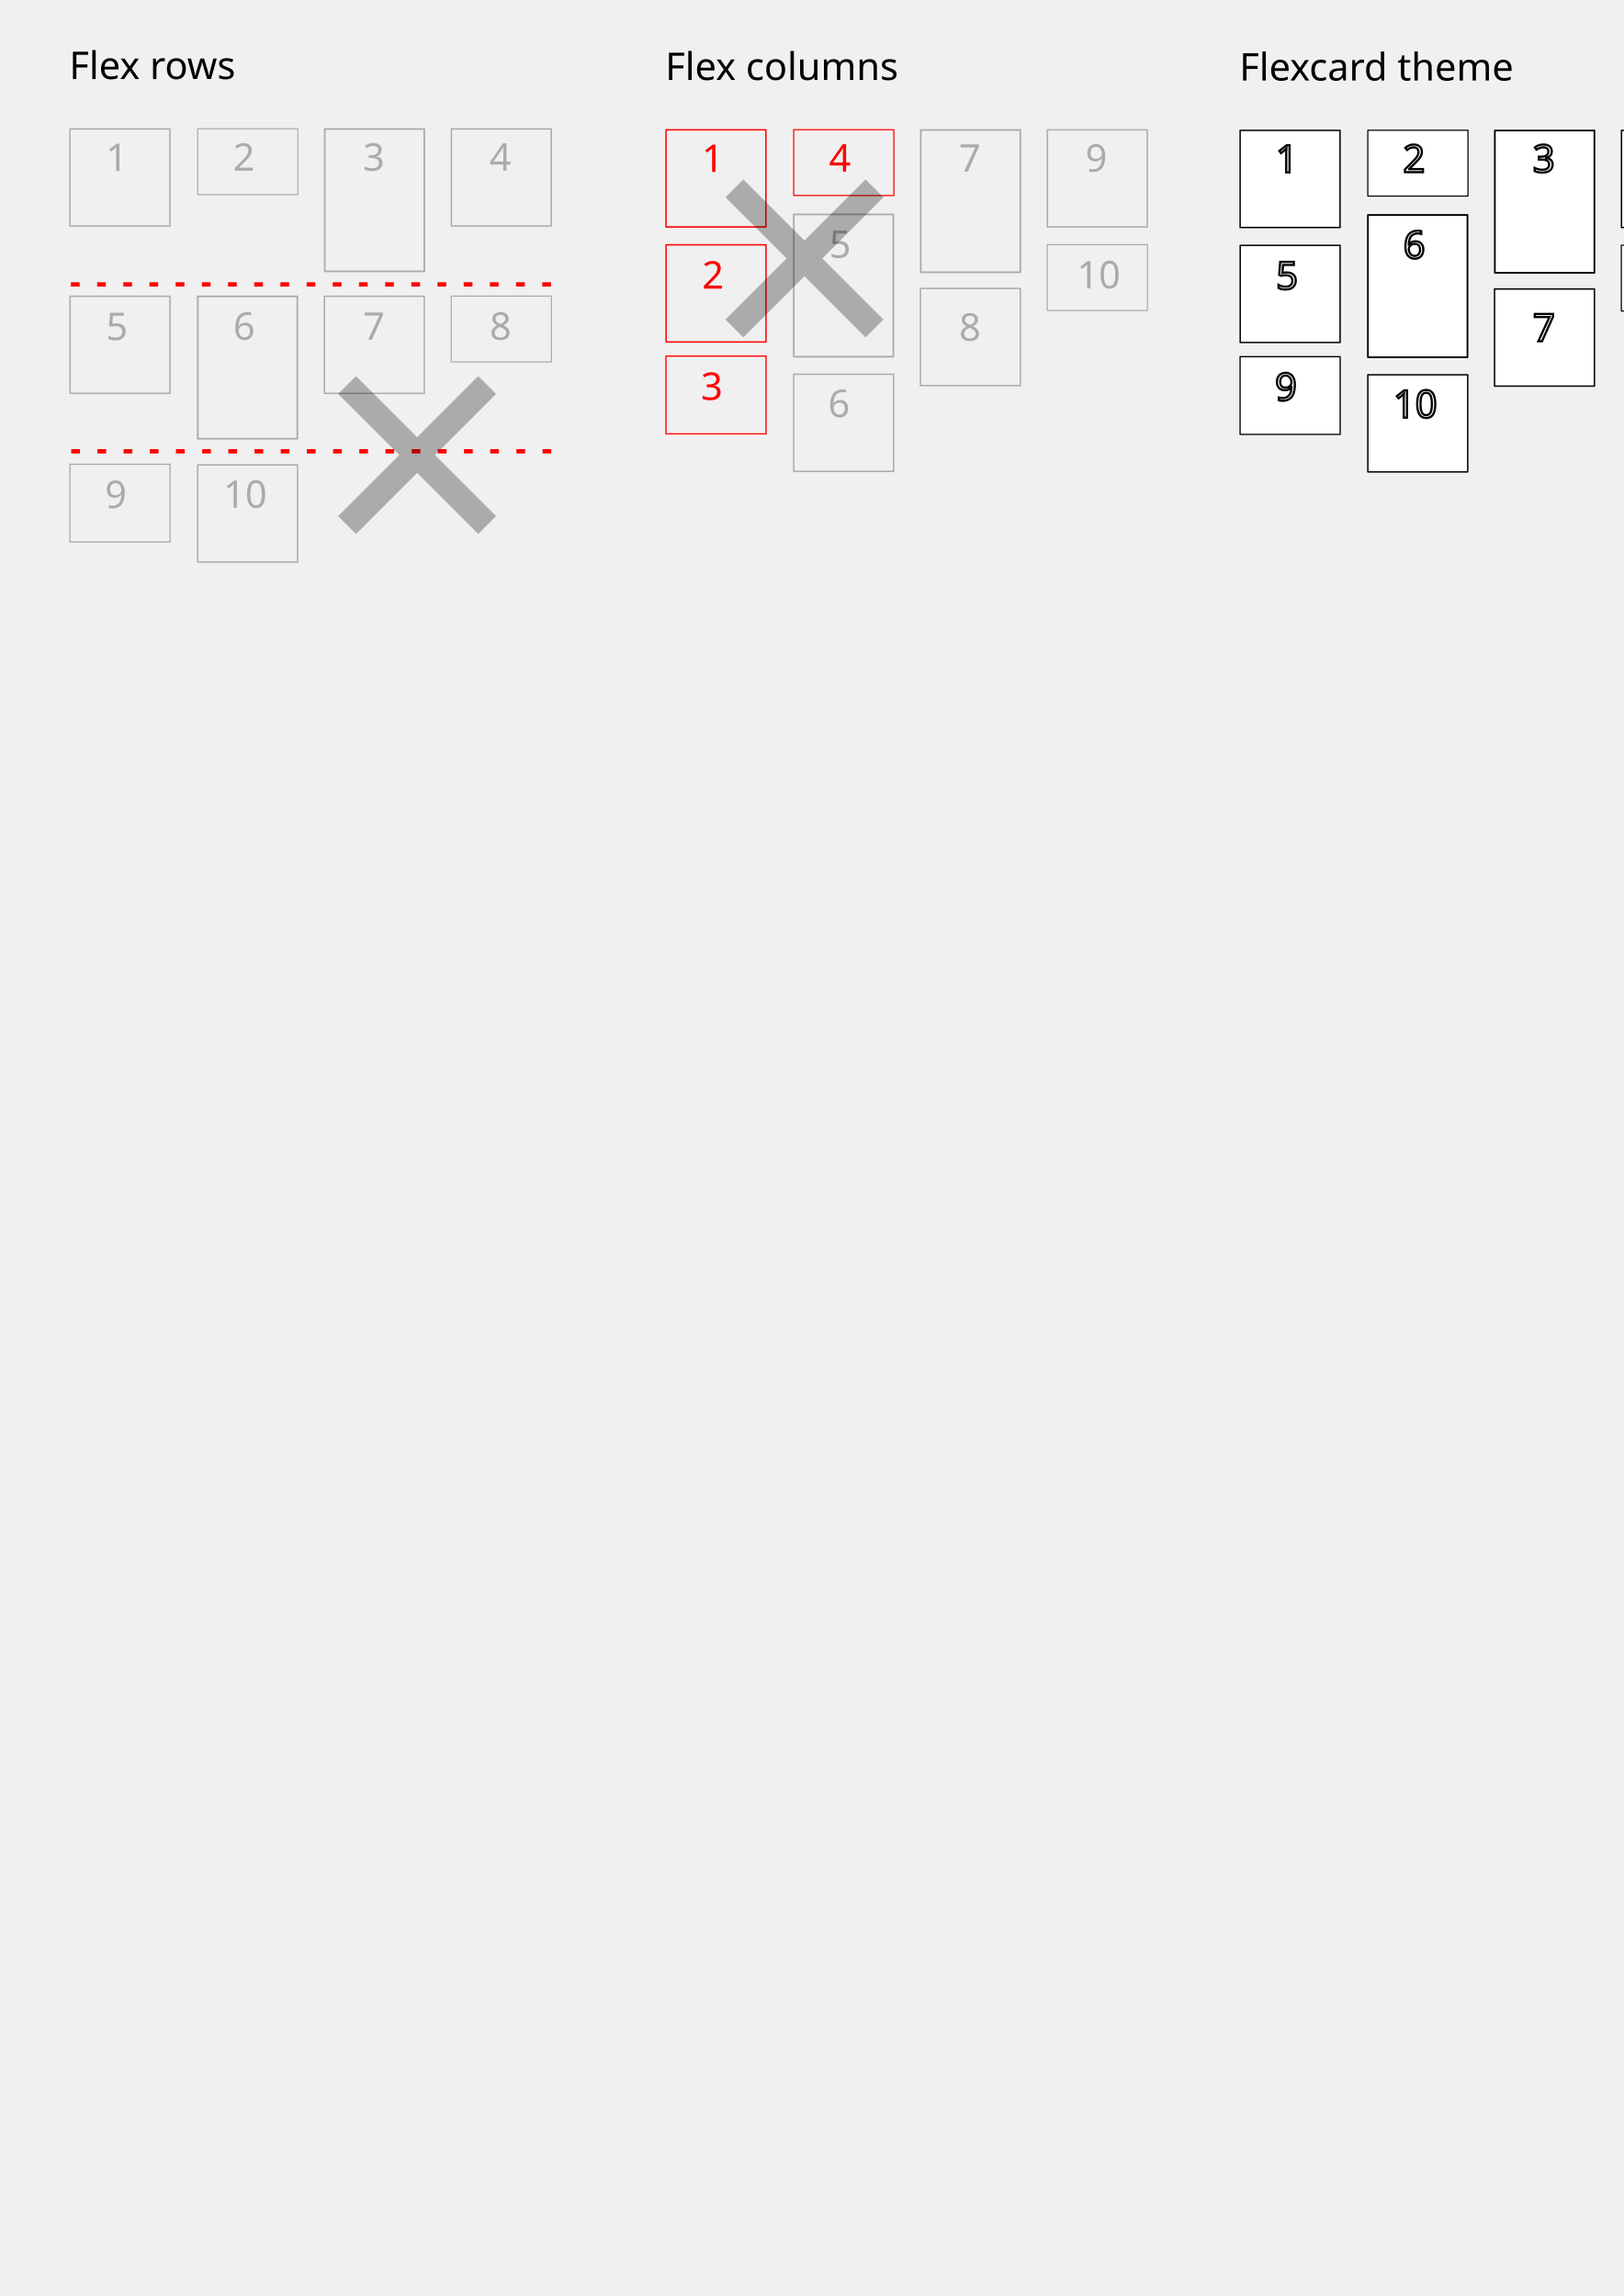
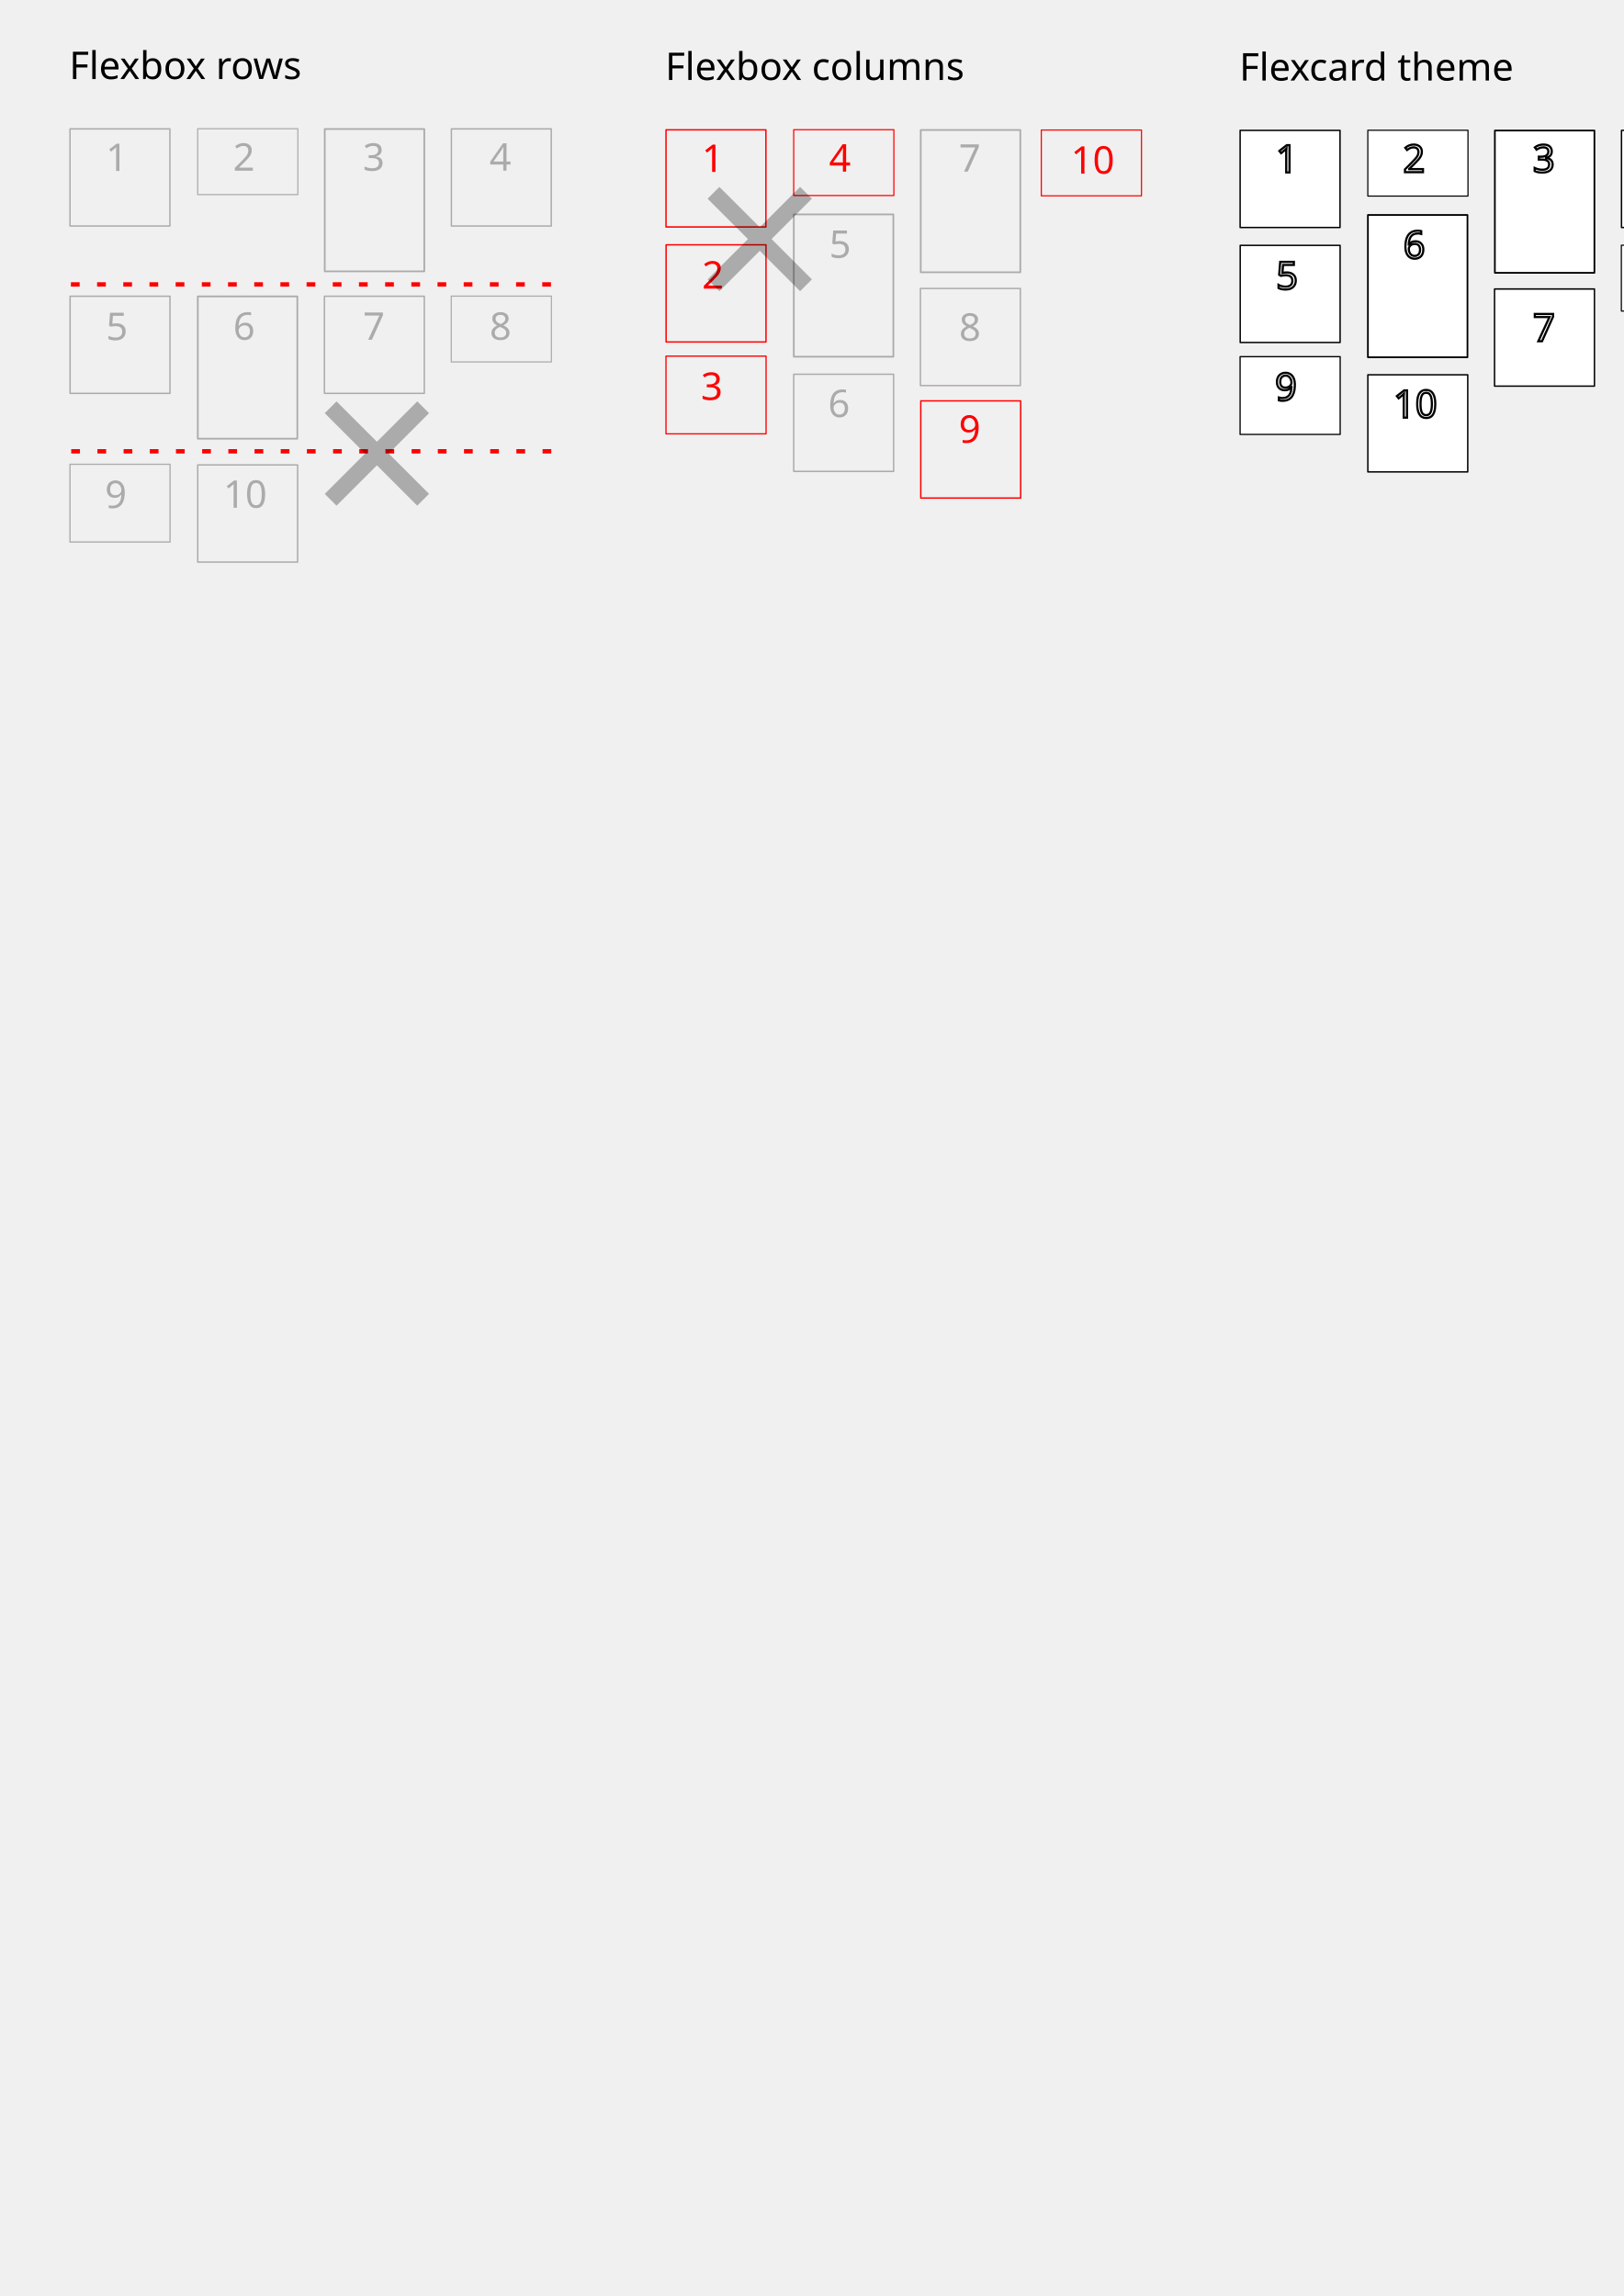
<svg xmlns="http://www.w3.org/2000/svg" width="210mm" height="297mm" viewBox="0 0 744.094 1052.362" id="svg2" version="1.1">
  <defs id="defs4" />
  <g id="layer1" style="display:inline">
    <rect style="opacity:0.287;fill:none;stroke:#000000;stroke-width:0.647;stroke-linejoin:round;stroke-miterlimit:4;stroke-dasharray:none;stroke-opacity:1" id="rect4140" width="45.777" height="44.527" x="32.084" y="59.072" />
    <rect style="display:inline;opacity:0.287;fill:none;stroke:#000000;stroke-width:0.533;stroke-linejoin:round;stroke-miterlimit:4;stroke-dasharray:none;stroke-opacity:1" id="rect4140-6" width="45.906" height="30.171" x="90.599" y="59.015" />
    <rect style="display:inline;opacity:0.287;fill:none;stroke:#000000;stroke-width:0.782;stroke-linejoin:round;stroke-miterlimit:4;stroke-dasharray:none;stroke-opacity:1" id="rect4140-6-7" width="45.625" height="65.226" x="148.818" y="59.139" />
    <rect style="display:inline;opacity:0.287;fill:none;stroke:#000000;stroke-width:0.647;stroke-linejoin:round;stroke-miterlimit:4;stroke-dasharray:none;stroke-opacity:1" id="rect4140-5" width="45.777" height="44.527" x="206.856" y="59.072" />
    <rect style="display:inline;opacity:0.287;fill:none;stroke:#000000;stroke-width:0.647;stroke-linejoin:round;stroke-miterlimit:4;stroke-dasharray:none;stroke-opacity:1" id="rect4140-56" width="45.777" height="44.527" x="32.121" y="135.776" />
    <rect style="display:inline;opacity:0.287;fill:none;stroke:#000000;stroke-width:0.533;stroke-linejoin:round;stroke-miterlimit:4;stroke-dasharray:none;stroke-opacity:1" id="rect4140-6-2" width="45.906" height="30.171" x="206.794" y="135.719" />
    <rect style="display:inline;opacity:0.287;fill:none;stroke:#000000;stroke-width:0.782;stroke-linejoin:round;stroke-miterlimit:4;stroke-dasharray:none;stroke-opacity:1" id="rect4140-6-7-9" width="45.625" height="65.226" x="90.64" y="135.844" />
    <rect style="display:inline;opacity:0.287;fill:none;stroke:#000000;stroke-width:0.647;stroke-linejoin:round;stroke-miterlimit:4;stroke-dasharray:none;stroke-opacity:1" id="rect4140-5-1" width="45.777" height="44.527" x="148.678" y="135.776" />
    <text xml:space="preserve" style="font-style:normal;font-weight:normal;font-size:17.5px;line-height:125%;font-family:'Courier 10 Pitch';letter-spacing:0px;word-spacing:0px;fill:#000000;fill-opacity:1;stroke:none;stroke-width:1px;stroke-linecap:butt;stroke-linejoin:miter;stroke-opacity:1;-inkscape-font-specification:'Courier 10 Pitch, Normal';font-stretch:normal;font-variant:normal;text-anchor:start;text-align:start;writing-mode:lr;opacity:0.287;" x="48.5" y="78.362" id="text4273">
      <tspan id="tspan4275" x="48.5" y="78.362" style="font-size:17.5px;-inkscape-font-specification:'Courier 10 Pitch, Normal';font-family:'Courier 10 Pitch';font-weight:normal;font-style:normal;font-stretch:normal;font-variant:normal;text-anchor:start;text-align:start;writing-mode:lr;line-height:125%;">1</tspan>
    </text>
    <text xml:space="preserve" style="font-style:normal;font-weight:normal;font-size:17.5px;line-height:125%;font-family:'Courier 10 Pitch';letter-spacing:0px;word-spacing:0px;display:inline;fill:#000000;fill-opacity:1;stroke:none;stroke-width:1px;stroke-linecap:butt;stroke-linejoin:miter;stroke-opacity:1;-inkscape-font-specification:'Courier 10 Pitch, Normal';font-stretch:normal;font-variant:normal;text-anchor:start;text-align:start;writing-mode:lr;opacity:0.287;" x="166.279" y="78.241" id="text4273-9">
      <tspan id="tspan4275-2" x="166.279" y="78.241" style="font-size:17.5px;-inkscape-font-specification:'Courier 10 Pitch, Normal';font-family:'Courier 10 Pitch';font-weight:normal;font-style:normal;font-stretch:normal;font-variant:normal;text-anchor:start;text-align:start;writing-mode:lr;line-height:125%;">3</tspan>
    </text>
    <text xml:space="preserve" style="font-style:normal;font-weight:normal;font-size:17.5px;line-height:125%;font-family:'Courier 10 Pitch';letter-spacing:0px;word-spacing:0px;display:inline;fill:#000000;fill-opacity:1;stroke:none;stroke-width:1px;stroke-linecap:butt;stroke-linejoin:miter;stroke-opacity:1;-inkscape-font-specification:'Courier 10 Pitch, Normal';font-stretch:normal;font-variant:normal;text-anchor:start;text-align:start;writing-mode:lr;opacity:0.287;" x="224.279" y="78.241" id="text4273-0">
      <tspan id="tspan4275-23" x="224.279" y="78.241" style="font-size:17.5px;-inkscape-font-specification:'Courier 10 Pitch, Normal';font-family:'Courier 10 Pitch';font-weight:normal;font-style:normal;font-stretch:normal;font-variant:normal;text-anchor:start;text-align:start;writing-mode:lr;line-height:125%;">4</tspan>
    </text>
    <text xml:space="preserve" style="font-style:normal;font-weight:normal;font-size:17.5px;line-height:125%;font-family:'Courier 10 Pitch';letter-spacing:0px;word-spacing:0px;display:inline;fill:#000000;fill-opacity:1;stroke:none;stroke-width:1px;stroke-linecap:butt;stroke-linejoin:miter;stroke-opacity:1;-inkscape-font-specification:'Courier 10 Pitch, Normal';font-stretch:normal;font-variant:normal;text-anchor:start;text-align:start;writing-mode:lr;opacity:0.287;" x="106.779" y="78.241" id="text4273-0-7">
      <tspan id="tspan4275-23-5" x="106.779" y="78.241" style="font-size:17.5px;-inkscape-font-specification:'Courier 10 Pitch, Normal';font-family:'Courier 10 Pitch';font-weight:normal;font-style:normal;font-stretch:normal;font-variant:normal;text-anchor:start;text-align:start;writing-mode:lr;line-height:125%;">2</tspan>
    </text>
    <rect style="display:inline;opacity:0.287;fill:none;stroke:#000000;stroke-width:0.579;stroke-linejoin:round;stroke-miterlimit:4;stroke-dasharray:none;stroke-opacity:1" id="rect4140-6-2-9" width="45.86" height="35.625" x="32.07" y="212.8" />
    <rect style="display:inline;opacity:0.287;fill:none;stroke:#000000;stroke-width:0.647;stroke-linejoin:round;stroke-miterlimit:4;stroke-dasharray:none;stroke-opacity:1" id="rect4140-5-1-2" width="45.777" height="44.527" x="90.611" y="213.099" />
    <text xml:space="preserve" style="font-style:normal;font-variant:normal;font-weight:normal;font-stretch:normal;font-size:17.5px;line-height:125%;font-family:'Courier 10 Pitch';-inkscape-font-specification:'Courier 10 Pitch, Normal';text-align:start;letter-spacing:0px;word-spacing:0px;writing-mode:lr-tb;text-anchor:start;display:inline;fill:#000000;fill-opacity:1;stroke:none;stroke-width:1px;stroke-linecap:butt;stroke-linejoin:miter;stroke-opacity:1;opacity:0.287;" x="48.573" y="155.854" id="text4273-2">
      <tspan id="tspan4275-8" x="48.573" y="155.854" style="font-style:normal;font-variant:normal;font-weight:normal;font-stretch:normal;font-size:17.5px;line-height:125%;font-family:'Courier 10 Pitch';-inkscape-font-specification:'Courier 10 Pitch, Normal';text-align:start;writing-mode:lr-tb;text-anchor:start;">5</tspan>
    </text>
    <text xml:space="preserve" style="font-style:normal;font-variant:normal;font-weight:normal;font-stretch:normal;font-size:17.5px;line-height:125%;font-family:'Courier 10 Pitch';-inkscape-font-specification:'Courier 10 Pitch, Normal';text-align:start;letter-spacing:0px;word-spacing:0px;writing-mode:lr-tb;text-anchor:start;display:inline;fill:#000000;fill-opacity:1;stroke:none;stroke-width:1px;stroke-linecap:butt;stroke-linejoin:miter;stroke-opacity:1;opacity:0.287;" x="166.353" y="155.732" id="text4273-9-9">
      <tspan id="tspan4275-2-7" x="166.353" y="155.732" style="font-style:normal;font-variant:normal;font-weight:normal;font-stretch:normal;font-size:17.5px;line-height:125%;font-family:'Courier 10 Pitch';-inkscape-font-specification:'Courier 10 Pitch, Normal';text-align:start;writing-mode:lr-tb;text-anchor:start;">7</tspan>
    </text>
    <text xml:space="preserve" style="font-style:normal;font-variant:normal;font-weight:normal;font-stretch:normal;font-size:17.5px;line-height:125%;font-family:'Courier 10 Pitch';-inkscape-font-specification:'Courier 10 Pitch, Normal';text-align:start;letter-spacing:0px;word-spacing:0px;writing-mode:lr-tb;text-anchor:start;display:inline;fill:#000000;fill-opacity:1;stroke:none;stroke-width:1px;stroke-linecap:butt;stroke-linejoin:miter;stroke-opacity:1;opacity:0.287;" x="224.353" y="155.732" id="text4273-0-3">
      <tspan id="tspan4275-23-6" x="224.353" y="155.732" style="font-style:normal;font-variant:normal;font-weight:normal;font-stretch:normal;font-size:17.5px;line-height:125%;font-family:'Courier 10 Pitch';-inkscape-font-specification:'Courier 10 Pitch, Normal';text-align:start;writing-mode:lr-tb;text-anchor:start;">8</tspan>
    </text>
    <text xml:space="preserve" style="font-style:normal;font-variant:normal;font-weight:normal;font-stretch:normal;font-size:17.5px;line-height:125%;font-family:'Courier 10 Pitch';-inkscape-font-specification:'Courier 10 Pitch, Normal';text-align:start;letter-spacing:0px;word-spacing:0px;writing-mode:lr-tb;text-anchor:start;display:inline;fill:#000000;fill-opacity:1;stroke:none;stroke-width:1px;stroke-linecap:butt;stroke-linejoin:miter;stroke-opacity:1;opacity:0.287;" x="106.853" y="155.732" id="text4273-0-7-1">
      <tspan id="tspan4275-23-5-2" x="106.853" y="155.732" style="font-style:normal;font-variant:normal;font-weight:normal;font-stretch:normal;font-size:17.5px;line-height:125%;font-family:'Courier 10 Pitch';-inkscape-font-specification:'Courier 10 Pitch, Normal';text-align:start;writing-mode:lr-tb;text-anchor:start;">6</tspan>
    </text>
    <text xml:space="preserve" style="font-style:normal;font-variant:normal;font-weight:normal;font-stretch:normal;font-size:17.5px;line-height:125%;font-family:'Courier 10 Pitch';-inkscape-font-specification:'Courier 10 Pitch, Normal';text-align:start;letter-spacing:0px;word-spacing:0px;writing-mode:lr-tb;text-anchor:start;display:inline;fill:#000000;fill-opacity:1;stroke:none;stroke-width:1px;stroke-linecap:butt;stroke-linejoin:miter;stroke-opacity:1;opacity:0.287;" x="48.073" y="232.854" id="text4273-2-9">
      <tspan id="tspan4275-8-3" x="48.073" y="232.854" style="font-style:normal;font-variant:normal;font-weight:normal;font-stretch:normal;font-size:17.5px;line-height:125%;font-family:'Courier 10 Pitch';-inkscape-font-specification:'Courier 10 Pitch, Normal';text-align:start;writing-mode:lr-tb;text-anchor:start;">9</tspan>
    </text>
    <text xml:space="preserve" style="font-style:normal;font-variant:normal;font-weight:normal;font-stretch:normal;font-size:17.5px;line-height:125%;font-family:'Courier 10 Pitch';-inkscape-font-specification:'Courier 10 Pitch, Normal';text-align:start;letter-spacing:0px;word-spacing:0px;writing-mode:lr-tb;text-anchor:start;display:inline;fill:#000000;fill-opacity:1;stroke:none;stroke-width:1px;stroke-linecap:butt;stroke-linejoin:miter;stroke-opacity:1;opacity:0.287;" x="102.353" y="232.732" id="text4273-0-7-1-8">
      <tspan id="tspan4275-23-5-2-4" x="102.353" y="232.732" style="font-style:normal;font-variant:normal;font-weight:normal;font-stretch:normal;font-size:17.5px;line-height:125%;font-family:'Courier 10 Pitch';-inkscape-font-specification:'Courier 10 Pitch, Normal';text-align:start;writing-mode:lr-tb;text-anchor:start;">10</tspan>
    </text>
    <path style="fill:none;fill-rule:evenodd;stroke:#ff0000;stroke-width:2;stroke-linecap:butt;stroke-linejoin:miter;stroke-miterlimit:4;stroke-dasharray:4,8;stroke-dashoffset:0;stroke-opacity:1" d="m 32.5,130.362 223.5,0 0,0 0,0" id="path4480" />
    <path style="display:inline;fill:none;fill-rule:evenodd;stroke:#ff0000;stroke-width:2;stroke-linecap:butt;stroke-linejoin:miter;stroke-miterlimit:4;stroke-dasharray:4,8;stroke-dashoffset:0;stroke-opacity:1" d="m 32.639,206.85 223.5,0 0,0 0,0" id="path4480-4" />
-     <text xml:space="preserve" style="font-style:normal;font-variant:normal;font-weight:normal;font-stretch:normal;font-size:17.5px;line-height:125%;font-family:'Courier 10 Pitch';-inkscape-font-specification:'Courier 10 Pitch, Normal';text-align:start;letter-spacing:0px;word-spacing:0px;writing-mode:lr-tb;text-anchor:start;display:inline;fill:#000000;fill-opacity:1;stroke:none;stroke-width:1px;stroke-linecap:butt;stroke-linejoin:miter;stroke-opacity:1;opacity:1;" x="31.729" y="36.22" id="text4273-3">
-       <tspan id="tspan4275-5" x="31.729" y="36.22" style="font-style:normal;font-variant:normal;font-weight:normal;font-stretch:normal;font-size:17.5px;line-height:125%;font-family:'Courier 10 Pitch';-inkscape-font-specification:'Courier 10 Pitch, Normal';text-align:start;writing-mode:lr-tb;text-anchor:start;">Flex rows</tspan>
+     <text xml:space="preserve" style="font-style:normal;font-variant:normal;font-weight:normal;font-stretch:normal;font-size:17.5px;line-height:125%;font-family:'Courier 10 Pitch';-inkscape-font-specification:'Courier 10 Pitch, Normal';text-align:start;letter-spacing:0px;word-spacing:0px;writing-mode:lr-tb;text-anchor:start;display:inline;opacity:1;fill:#000000;fill-opacity:1;stroke:none;stroke-width:1px;stroke-linecap:butt;stroke-linejoin:miter;stroke-opacity:1" x="31.729" y="36.22" id="text4273-3">
+       <tspan id="tspan4275-5" x="31.729" y="36.22" style="font-style:normal;font-variant:normal;font-weight:normal;font-stretch:normal;font-size:17.5px;line-height:125%;font-family:'Courier 10 Pitch';-inkscape-font-specification:'Courier 10 Pitch, Normal';text-align:start;writing-mode:lr-tb;text-anchor:start">Flexbox rows</tspan>
    </text>
    <g id="g4736" transform="translate(27.99863,16.41299)">
      <rect y="43.09" x="277.218" height="44.527" width="45.777" id="rect4140-8" style="display:inline;opacity:1;fill:none;stroke:#ff0000;stroke-width:0.647;stroke-linejoin:round;stroke-miterlimit:4;stroke-dasharray:none;stroke-opacity:1" />
      <rect y="43.033" x="335.733" height="30.171" width="45.906" id="rect4140-6-79" style="display:inline;opacity:1;fill:none;stroke:#ff0000;stroke-width:0.533;stroke-linejoin:round;stroke-miterlimit:4;stroke-dasharray:none;stroke-opacity:1" />
      <rect y="43.157" x="393.953" height="65.226" width="45.625" id="rect4140-6-7-0" style="display:inline;opacity:0.287;fill:none;stroke:#000000;stroke-width:0.782;stroke-linejoin:round;stroke-miterlimit:4;stroke-dasharray:none;stroke-opacity:1" />
-       <rect y="43.09" x="451.991" height="44.527" width="45.777" id="rect4140-5-3" style="display:inline;opacity:0.287;fill:none;stroke:#000000;stroke-width:0.647;stroke-linejoin:round;stroke-miterlimit:4;stroke-dasharray:none;stroke-opacity:1" />
+       <rect y="167.339" x="393.962" height="44.527" width="45.777" id="rect4140-5-3" style="display:inline;opacity:1;fill:none;stroke:#ff0000;stroke-width:0.647;stroke-linejoin:round;stroke-miterlimit:4;stroke-dasharray:none;stroke-opacity:1" />
      <rect y="95.794" x="277.256" height="44.527" width="45.777" id="rect4140-56-3" style="display:inline;opacity:1;fill:none;stroke:#ff0000;stroke-width:0.647;stroke-linejoin:round;stroke-miterlimit:4;stroke-dasharray:none;stroke-opacity:1" />
-       <rect y="95.737" x="451.928" height="30.171" width="45.906" id="rect4140-6-2-3" style="display:inline;opacity:0.287;fill:none;stroke:#000000;stroke-width:0.533;stroke-linejoin:round;stroke-miterlimit:4;stroke-dasharray:none;stroke-opacity:1" />
+       <rect y="43.17" x="449.198" height="30.171" width="45.906" id="rect4140-6-2-3" style="display:inline;opacity:1;fill:none;stroke:#ff0000;stroke-width:0.533;stroke-linejoin:round;stroke-miterlimit:4;stroke-dasharray:none;stroke-opacity:1" />
      <rect y="81.861" x="335.775" height="65.226" width="45.625" id="rect4140-6-7-9-7" style="display:inline;opacity:0.287;fill:none;stroke:#000000;stroke-width:0.782;stroke-linejoin:round;stroke-miterlimit:4;stroke-dasharray:none;stroke-opacity:1" />
      <rect y="115.794" x="393.813" height="44.527" width="45.777" id="rect4140-5-1-3" style="display:inline;opacity:0.287;fill:none;stroke:#000000;stroke-width:0.647;stroke-linejoin:round;stroke-miterlimit:4;stroke-dasharray:none;stroke-opacity:1" />
      <text id="text4273-26" y="62.38" x="293.635" style="font-style:normal;font-variant:normal;font-weight:normal;font-stretch:normal;font-size:17.5px;line-height:125%;font-family:'Courier 10 Pitch';-inkscape-font-specification:'Courier 10 Pitch, Normal';text-align:start;letter-spacing:0px;word-spacing:0px;writing-mode:lr-tb;text-anchor:start;display:inline;fill:#ff0000;fill-opacity:1;stroke:none;stroke-width:1px;stroke-linecap:butt;stroke-linejoin:miter;stroke-opacity:1;" xml:space="preserve">
        <tspan style="font-style:normal;font-variant:normal;font-weight:normal;font-stretch:normal;font-size:17.5px;line-height:125%;font-family:'Courier 10 Pitch';-inkscape-font-specification:'Courier 10 Pitch, Normal';text-align:start;writing-mode:lr-tb;text-anchor:start;fill:#ff0000;fill-opacity:1;" y="62.38" x="293.635" id="tspan4275-52">1</tspan>
      </text>
      <text id="text4273-9-6" y="62.259" x="411.414" style="font-style:normal;font-variant:normal;font-weight:normal;font-stretch:normal;font-size:17.5px;line-height:125%;font-family:'Courier 10 Pitch';-inkscape-font-specification:'Courier 10 Pitch, Normal';text-align:start;letter-spacing:0px;word-spacing:0px;writing-mode:lr-tb;text-anchor:start;display:inline;fill:#000000;fill-opacity:1;stroke:none;stroke-width:1px;stroke-linecap:butt;stroke-linejoin:miter;stroke-opacity:1;opacity:0.287;" xml:space="preserve">
        <tspan style="font-style:normal;font-variant:normal;font-weight:normal;font-stretch:normal;font-size:17.5px;line-height:125%;font-family:'Courier 10 Pitch';-inkscape-font-specification:'Courier 10 Pitch, Normal';text-align:start;writing-mode:lr-tb;text-anchor:start;fill:#000000;fill-opacity:1;" y="62.259" x="411.414" id="tspan4275-2-5">7</tspan>
      </text>
-       <text id="text4273-0-8" y="62.259" x="469.414" style="font-style:normal;font-variant:normal;font-weight:normal;font-stretch:normal;font-size:17.5px;line-height:125%;font-family:'Courier 10 Pitch';-inkscape-font-specification:'Courier 10 Pitch, Normal';text-align:start;letter-spacing:0px;word-spacing:0px;writing-mode:lr-tb;text-anchor:start;display:inline;fill:#000000;fill-opacity:1;stroke:none;stroke-width:1px;stroke-linecap:butt;stroke-linejoin:miter;stroke-opacity:1;opacity:0.287;" xml:space="preserve">
-         <tspan style="font-style:normal;font-variant:normal;font-weight:normal;font-stretch:normal;font-size:17.5px;line-height:125%;font-family:'Courier 10 Pitch';-inkscape-font-specification:'Courier 10 Pitch, Normal';text-align:start;writing-mode:lr-tb;text-anchor:start;fill:#000000;fill-opacity:1;" y="62.259" x="469.414" id="tspan4275-23-7">9</tspan>
+       <text id="text4273-0-8" y="186.508" x="411.385" style="font-style:normal;font-variant:normal;font-weight:normal;font-stretch:normal;font-size:17.5px;line-height:125%;font-family:'Courier 10 Pitch';-inkscape-font-specification:'Courier 10 Pitch, Normal';text-align:start;letter-spacing:0px;word-spacing:0px;writing-mode:lr-tb;text-anchor:start;display:inline;opacity:1;fill:#ff0000;fill-opacity:1;stroke:none;stroke-width:1px;stroke-linecap:butt;stroke-linejoin:miter;stroke-opacity:1;" xml:space="preserve">
+         <tspan style="font-style:normal;font-variant:normal;font-weight:normal;font-stretch:normal;font-size:17.5px;line-height:125%;font-family:'Courier 10 Pitch';-inkscape-font-specification:'Courier 10 Pitch, Normal';text-align:start;writing-mode:lr-tb;text-anchor:start;fill:#ff0000;fill-opacity:1;" y="186.508" x="411.385" id="tspan4275-23-7">9</tspan>
      </text>
      <text id="text4273-0-7-9" y="62.259" x="351.914" style="font-style:normal;font-variant:normal;font-weight:normal;font-stretch:normal;font-size:17.5px;line-height:125%;font-family:'Courier 10 Pitch';-inkscape-font-specification:'Courier 10 Pitch, Normal';text-align:start;letter-spacing:0px;word-spacing:0px;writing-mode:lr-tb;text-anchor:start;display:inline;fill:#ff0000;fill-opacity:1;stroke:none;stroke-width:1px;stroke-linecap:butt;stroke-linejoin:miter;stroke-opacity:1;" xml:space="preserve">
        <tspan style="font-style:normal;font-variant:normal;font-weight:normal;font-stretch:normal;font-size:17.5px;line-height:125%;font-family:'Courier 10 Pitch';-inkscape-font-specification:'Courier 10 Pitch, Normal';text-align:start;writing-mode:lr-tb;text-anchor:start;fill:#ff0000;fill-opacity:1;" y="62.259" x="351.914" id="tspan4275-23-5-6">4</tspan>
      </text>
      <rect y="146.817" x="277.205" height="35.625" width="45.86" id="rect4140-6-2-9-0" style="display:inline;opacity:1;fill:none;stroke:#ff0000;stroke-width:0.579;stroke-linejoin:round;stroke-miterlimit:4;stroke-dasharray:none;stroke-opacity:1" />
      <rect y="155.116" x="335.746" height="44.527" width="45.777" id="rect4140-5-1-2-4" style="display:inline;opacity:0.287;fill:none;stroke:#000000;stroke-width:0.647;stroke-linejoin:round;stroke-miterlimit:4;stroke-dasharray:none;stroke-opacity:1" />
      <text id="text4273-2-1" y="115.871" x="293.708" style="font-style:normal;font-variant:normal;font-weight:normal;font-stretch:normal;font-size:17.5px;line-height:125%;font-family:'Courier 10 Pitch';-inkscape-font-specification:'Courier 10 Pitch, Normal';text-align:start;letter-spacing:0px;word-spacing:0px;writing-mode:lr-tb;text-anchor:start;display:inline;fill:#ff0000;fill-opacity:1;stroke:none;stroke-width:1px;stroke-linecap:butt;stroke-linejoin:miter;stroke-opacity:1;" xml:space="preserve">
        <tspan style="font-style:normal;font-variant:normal;font-weight:normal;font-stretch:normal;font-size:17.5px;line-height:125%;font-family:'Courier 10 Pitch';-inkscape-font-specification:'Courier 10 Pitch, Normal';text-align:start;writing-mode:lr-tb;text-anchor:start;fill:#ff0000;fill-opacity:1;" y="115.871" x="293.708" id="tspan4275-8-0">2</tspan>
      </text>
      <text id="text4273-9-9-4" y="139.75" x="411.487" style="font-style:normal;font-variant:normal;font-weight:normal;font-stretch:normal;font-size:17.5px;line-height:125%;font-family:'Courier 10 Pitch';-inkscape-font-specification:'Courier 10 Pitch, Normal';text-align:start;letter-spacing:0px;word-spacing:0px;writing-mode:lr-tb;text-anchor:start;display:inline;fill:#000000;fill-opacity:1;stroke:none;stroke-width:1px;stroke-linecap:butt;stroke-linejoin:miter;stroke-opacity:1;opacity:0.287;" xml:space="preserve">
        <tspan style="font-style:normal;font-variant:normal;font-weight:normal;font-stretch:normal;font-size:17.5px;line-height:125%;font-family:'Courier 10 Pitch';-inkscape-font-specification:'Courier 10 Pitch, Normal';text-align:start;writing-mode:lr-tb;text-anchor:start;fill:#000000;fill-opacity:1;" y="139.75" x="411.487" id="tspan4275-2-7-8">8</tspan>
      </text>
-       <text id="text4273-0-3-7" y="115.75" x="465.487" style="font-style:normal;font-variant:normal;font-weight:normal;font-stretch:normal;font-size:17.5px;line-height:125%;font-family:'Courier 10 Pitch';-inkscape-font-specification:'Courier 10 Pitch, Normal';text-align:start;letter-spacing:0px;word-spacing:0px;writing-mode:lr-tb;text-anchor:start;display:inline;fill:#000000;fill-opacity:1;stroke:none;stroke-width:1px;stroke-linecap:butt;stroke-linejoin:miter;stroke-opacity:1;opacity:0.287;" xml:space="preserve">
-         <tspan style="font-style:normal;font-variant:normal;font-weight:normal;font-stretch:normal;font-size:17.5px;line-height:125%;font-family:'Courier 10 Pitch';-inkscape-font-specification:'Courier 10 Pitch, Normal';text-align:start;writing-mode:lr-tb;text-anchor:start;fill:#000000;fill-opacity:1;" y="115.75" x="465.487" id="tspan4275-23-6-0">10</tspan>
+       <text id="text4273-0-3-7" y="63.183" x="462.757" style="font-style:normal;font-variant:normal;font-weight:normal;font-stretch:normal;font-size:17.5px;line-height:125%;font-family:'Courier 10 Pitch';-inkscape-font-specification:'Courier 10 Pitch, Normal';text-align:start;letter-spacing:0px;word-spacing:0px;writing-mode:lr-tb;text-anchor:start;display:inline;opacity:1;fill:#ff0000;fill-opacity:1;stroke:none;stroke-width:1px;stroke-linecap:butt;stroke-linejoin:miter;stroke-opacity:1;" xml:space="preserve">
+         <tspan style="font-style:normal;font-variant:normal;font-weight:normal;font-stretch:normal;font-size:17.5px;line-height:125%;font-family:'Courier 10 Pitch';-inkscape-font-specification:'Courier 10 Pitch, Normal';text-align:start;writing-mode:lr-tb;text-anchor:start;fill:#ff0000;fill-opacity:1;" y="63.183" x="462.757" id="tspan4275-23-6-0">10</tspan>
      </text>
      <text id="text4273-0-7-1-86" y="101.75" x="351.987" style="font-style:normal;font-variant:normal;font-weight:normal;font-stretch:normal;font-size:17.5px;line-height:125%;font-family:'Courier 10 Pitch';-inkscape-font-specification:'Courier 10 Pitch, Normal';text-align:start;letter-spacing:0px;word-spacing:0px;writing-mode:lr-tb;text-anchor:start;display:inline;fill:#000000;fill-opacity:1;stroke:none;stroke-width:1px;stroke-linecap:butt;stroke-linejoin:miter;stroke-opacity:1;opacity:0.287;" xml:space="preserve">
        <tspan style="font-style:normal;font-variant:normal;font-weight:normal;font-stretch:normal;font-size:17.5px;line-height:125%;font-family:'Courier 10 Pitch';-inkscape-font-specification:'Courier 10 Pitch, Normal';text-align:start;writing-mode:lr-tb;text-anchor:start;fill:#000000;fill-opacity:1;" y="101.75" x="351.987" id="tspan4275-23-5-2-2">5</tspan>
      </text>
      <text id="text4273-2-9-4" y="166.871" x="293.208" style="font-style:normal;font-variant:normal;font-weight:normal;font-stretch:normal;font-size:17.5px;line-height:125%;font-family:'Courier 10 Pitch';-inkscape-font-specification:'Courier 10 Pitch, Normal';text-align:start;letter-spacing:0px;word-spacing:0px;writing-mode:lr-tb;text-anchor:start;display:inline;fill:#ff0000;fill-opacity:1;stroke:none;stroke-width:1px;stroke-linecap:butt;stroke-linejoin:miter;stroke-opacity:1;" xml:space="preserve">
        <tspan style="font-style:normal;font-variant:normal;font-weight:normal;font-stretch:normal;font-size:17.5px;line-height:125%;font-family:'Courier 10 Pitch';-inkscape-font-specification:'Courier 10 Pitch, Normal';text-align:start;writing-mode:lr-tb;text-anchor:start;fill:#ff0000;fill-opacity:1;" y="166.871" x="293.208" id="tspan4275-8-3-7">3</tspan>
      </text>
      <text id="text4273-0-7-1-8-9" y="174.75" x="351.487" style="font-style:normal;font-variant:normal;font-weight:normal;font-stretch:normal;font-size:17.5px;line-height:125%;font-family:'Courier 10 Pitch';-inkscape-font-specification:'Courier 10 Pitch, Normal';text-align:start;letter-spacing:0px;word-spacing:0px;writing-mode:lr-tb;text-anchor:start;display:inline;fill:#000000;fill-opacity:1;stroke:none;stroke-width:1px;stroke-linecap:butt;stroke-linejoin:miter;stroke-opacity:1;opacity:0.287;" xml:space="preserve">
        <tspan style="font-style:normal;font-variant:normal;font-weight:normal;font-stretch:normal;font-size:17.5px;line-height:125%;font-family:'Courier 10 Pitch';-inkscape-font-specification:'Courier 10 Pitch, Normal';text-align:start;writing-mode:lr-tb;text-anchor:start;fill:#000000;fill-opacity:1;" y="174.75" x="351.487" id="tspan4275-23-5-2-4-3">6</tspan>
      </text>
-       <text id="text4273-3-8" y="20.238" x="276.864" style="font-style:normal;font-variant:normal;font-weight:normal;font-stretch:normal;font-size:17.5px;line-height:125%;font-family:'Courier 10 Pitch';-inkscape-font-specification:'Courier 10 Pitch, Normal';text-align:start;letter-spacing:0px;word-spacing:0px;writing-mode:lr-tb;text-anchor:start;display:inline;fill:#000000;fill-opacity:1;stroke:none;stroke-width:1px;stroke-linecap:butt;stroke-linejoin:miter;stroke-opacity:1;opacity:1;" xml:space="preserve">
-         <tspan style="font-style:normal;font-variant:normal;font-weight:normal;font-stretch:normal;font-size:17.5px;line-height:125%;font-family:'Courier 10 Pitch';-inkscape-font-specification:'Courier 10 Pitch, Normal';text-align:start;writing-mode:lr-tb;text-anchor:start;" y="20.238" x="276.864" id="tspan4275-5-3">Flex columns</tspan>
+       <text id="text4273-3-8" y="20.238" x="276.864" style="font-style:normal;font-variant:normal;font-weight:normal;font-stretch:normal;font-size:17.5px;line-height:125%;font-family:'Courier 10 Pitch';-inkscape-font-specification:'Courier 10 Pitch, Normal';text-align:start;letter-spacing:0px;word-spacing:0px;writing-mode:lr-tb;text-anchor:start;display:inline;opacity:1;fill:#000000;fill-opacity:1;stroke:none;stroke-width:1px;stroke-linecap:butt;stroke-linejoin:miter;stroke-opacity:1" xml:space="preserve">
+         <tspan style="font-style:normal;font-variant:normal;font-weight:normal;font-stretch:normal;font-size:17.5px;line-height:125%;font-family:'Courier 10 Pitch';-inkscape-font-specification:'Courier 10 Pitch, Normal';text-align:start;writing-mode:lr-tb;text-anchor:start" y="20.238" x="276.864" id="tspan4275-5-3">Flexbox columns</tspan>
      </text>
      <rect y="43.338" x="540.316" height="44.527" width="45.777" id="rect4140-8-0" style="display:inline;opacity:1;fill:#ffffff;stroke:#000000;stroke-width:0.647;stroke-linejoin:round;stroke-miterlimit:4;stroke-dasharray:none;stroke-opacity:1;fill-opacity:1" />
      <rect y="43.281" x="598.831" height="30.171" width="45.906" id="rect4140-6-79-1" style="display:inline;opacity:1;fill:#ffffff;stroke:#000000;stroke-width:0.533;stroke-linejoin:round;stroke-miterlimit:4;stroke-dasharray:none;stroke-opacity:1;fill-opacity:1" />
      <rect y="43.406" x="657.051" height="65.226" width="45.625" id="rect4140-6-7-0-7" style="display:inline;opacity:1;fill:#ffffff;stroke:#000000;stroke-width:0.782;stroke-linejoin:round;stroke-miterlimit:4;stroke-dasharray:none;stroke-opacity:1;fill-opacity:1" />
      <rect y="43.338" x="715.089" height="44.527" width="45.777" id="rect4140-5-3-8" style="display:inline;opacity:1;fill:#ffffff;stroke:#000000;stroke-width:0.647;stroke-linejoin:round;stroke-miterlimit:4;stroke-dasharray:none;stroke-opacity:1;fill-opacity:1" />
      <rect y="96.043" x="540.353" height="44.527" width="45.777" id="rect4140-56-3-9" style="display:inline;opacity:1;fill:#ffffff;stroke:#000000;stroke-width:0.647;stroke-linejoin:round;stroke-miterlimit:4;stroke-dasharray:none;stroke-opacity:1;fill-opacity:1" />
      <rect y="95.986" x="715.026" height="30.171" width="45.906" id="rect4140-6-2-3-1" style="display:inline;opacity:1;fill:#ffffff;stroke:#000000;stroke-width:0.533;stroke-linejoin:round;stroke-miterlimit:4;stroke-dasharray:none;stroke-opacity:1;fill-opacity:1" />
      <rect y="82.11" x="598.872" height="65.226" width="45.625" id="rect4140-6-7-9-7-5" style="display:inline;opacity:1;fill:#ffffff;stroke:#000000;stroke-width:0.782;stroke-linejoin:round;stroke-miterlimit:4;stroke-dasharray:none;stroke-opacity:1;fill-opacity:1" />
      <rect y="116.043" x="656.91" height="44.527" width="45.777" id="rect4140-5-1-3-4" style="display:inline;opacity:1;fill:#ffffff;stroke:#000000;stroke-width:0.647;stroke-linejoin:round;stroke-miterlimit:4;stroke-dasharray:none;stroke-opacity:1;fill-opacity:1" />
      <text id="text4273-26-9" y="62.628" x="556.732" style="font-style:normal;font-variant:normal;font-weight:normal;font-stretch:normal;font-size:17.5px;line-height:125%;font-family:'Courier 10 Pitch';-inkscape-font-specification:'Courier 10 Pitch, Normal';text-align:start;letter-spacing:0px;word-spacing:0px;writing-mode:lr-tb;text-anchor:start;display:inline;fill:#ffffff;fill-opacity:1;stroke:#000000;stroke-width:1px;stroke-linecap:butt;stroke-linejoin:miter;stroke-opacity:1;" xml:space="preserve">
        <tspan style="font-style:normal;font-variant:normal;font-weight:normal;font-stretch:normal;font-size:17.5px;line-height:125%;font-family:'Courier 10 Pitch';-inkscape-font-specification:'Courier 10 Pitch, Normal';text-align:start;writing-mode:lr-tb;text-anchor:start;fill:#ffffff;fill-opacity:1;stroke:#000000;stroke-opacity:1;" y="62.628" x="556.732" id="tspan4275-52-2">1</tspan>
      </text>
      <text id="text4273-9-6-5" y="62.507" x="674.512" style="font-style:normal;font-variant:normal;font-weight:normal;font-stretch:normal;font-size:17.5px;line-height:125%;font-family:'Courier 10 Pitch';-inkscape-font-specification:'Courier 10 Pitch, Normal';text-align:start;letter-spacing:0px;word-spacing:0px;writing-mode:lr-tb;text-anchor:start;display:inline;fill:#ffffff;fill-opacity:1;stroke:#000000;stroke-width:1px;stroke-linecap:butt;stroke-linejoin:miter;stroke-opacity:1;" xml:space="preserve">
        <tspan style="font-style:normal;font-variant:normal;font-weight:normal;font-stretch:normal;font-size:17.5px;line-height:125%;font-family:'Courier 10 Pitch';-inkscape-font-specification:'Courier 10 Pitch, Normal';text-align:start;writing-mode:lr-tb;text-anchor:start;fill:#ffffff;fill-opacity:1;stroke:#000000;stroke-opacity:1;" y="62.507" x="674.512" id="tspan4275-2-5-7">3</tspan>
      </text>
      <text id="text4273-0-8-4" y="62.507" x="732.512" style="font-style:normal;font-variant:normal;font-weight:normal;font-stretch:normal;font-size:17.5px;line-height:125%;font-family:'Courier 10 Pitch';-inkscape-font-specification:'Courier 10 Pitch, Normal';text-align:start;letter-spacing:0px;word-spacing:0px;writing-mode:lr-tb;text-anchor:start;display:inline;fill:#ffffff;fill-opacity:1;stroke:#000000;stroke-width:1px;stroke-linecap:butt;stroke-linejoin:miter;stroke-opacity:1;" xml:space="preserve">
        <tspan style="font-style:normal;font-variant:normal;font-weight:normal;font-stretch:normal;font-size:17.5px;line-height:125%;font-family:'Courier 10 Pitch';-inkscape-font-specification:'Courier 10 Pitch, Normal';text-align:start;writing-mode:lr-tb;text-anchor:start;fill:#ffffff;fill-opacity:1;stroke:#000000;stroke-opacity:1;" y="62.507" x="732.512" id="tspan4275-23-7-9">4</tspan>
      </text>
      <text id="text4273-0-7-9-9" y="62.507" x="615.012" style="font-style:normal;font-variant:normal;font-weight:normal;font-stretch:normal;font-size:17.5px;line-height:125%;font-family:'Courier 10 Pitch';-inkscape-font-specification:'Courier 10 Pitch, Normal';text-align:start;letter-spacing:0px;word-spacing:0px;writing-mode:lr-tb;text-anchor:start;display:inline;fill:#ffffff;fill-opacity:1;stroke:#000000;stroke-width:1px;stroke-linecap:butt;stroke-linejoin:miter;stroke-opacity:1;" xml:space="preserve">
        <tspan style="font-style:normal;font-variant:normal;font-weight:normal;font-stretch:normal;font-size:17.5px;line-height:125%;font-family:'Courier 10 Pitch';-inkscape-font-specification:'Courier 10 Pitch, Normal';text-align:start;writing-mode:lr-tb;text-anchor:start;fill:#ffffff;fill-opacity:1;stroke:#000000;stroke-opacity:1;" y="62.507" x="615.012" id="tspan4275-23-5-6-4">2</tspan>
      </text>
      <rect y="147.066" x="540.302" height="35.625" width="45.86" id="rect4140-6-2-9-0-5" style="display:inline;opacity:1;fill:#ffffff;stroke:#000000;stroke-width:0.579;stroke-linejoin:round;stroke-miterlimit:4;stroke-dasharray:none;stroke-opacity:1;fill-opacity:1" />
      <rect y="155.365" x="598.844" height="44.527" width="45.777" id="rect4140-5-1-2-4-9" style="display:inline;opacity:1;fill:#ffffff;stroke:#000000;stroke-width:0.647;stroke-linejoin:round;stroke-miterlimit:4;stroke-dasharray:none;stroke-opacity:1;fill-opacity:1" />
      <text id="text4273-2-1-3" y="116.12" x="556.806" style="font-style:normal;font-variant:normal;font-weight:normal;font-stretch:normal;font-size:17.5px;line-height:125%;font-family:'Courier 10 Pitch';-inkscape-font-specification:'Courier 10 Pitch, Normal';text-align:start;letter-spacing:0px;word-spacing:0px;writing-mode:lr-tb;text-anchor:start;display:inline;fill:#ffffff;fill-opacity:1;stroke:#000000;stroke-width:1px;stroke-linecap:butt;stroke-linejoin:miter;stroke-opacity:1;" xml:space="preserve">
        <tspan style="font-style:normal;font-variant:normal;font-weight:normal;font-stretch:normal;font-size:17.5px;line-height:125%;font-family:'Courier 10 Pitch';-inkscape-font-specification:'Courier 10 Pitch, Normal';text-align:start;writing-mode:lr-tb;text-anchor:start;fill:#ffffff;fill-opacity:1;stroke:#000000;stroke-opacity:1;" y="116.12" x="556.806" id="tspan4275-8-0-5">5</tspan>
      </text>
      <text id="text4273-9-9-4-7" y="139.999" x="674.585" style="font-style:normal;font-variant:normal;font-weight:normal;font-stretch:normal;font-size:17.5px;line-height:125%;font-family:'Courier 10 Pitch';-inkscape-font-specification:'Courier 10 Pitch, Normal';text-align:start;letter-spacing:0px;word-spacing:0px;writing-mode:lr-tb;text-anchor:start;display:inline;fill:#ffffff;fill-opacity:1;stroke:#000000;stroke-width:1px;stroke-linecap:butt;stroke-linejoin:miter;stroke-opacity:1;" xml:space="preserve">
        <tspan style="font-style:normal;font-variant:normal;font-weight:normal;font-stretch:normal;font-size:17.5px;line-height:125%;font-family:'Courier 10 Pitch';-inkscape-font-specification:'Courier 10 Pitch, Normal';text-align:start;writing-mode:lr-tb;text-anchor:start;fill:#ffffff;fill-opacity:1;stroke:#000000;stroke-opacity:1;" y="139.999" x="674.585" id="tspan4275-2-7-8-0">7</tspan>
      </text>
      <text id="text4273-0-3-7-8" y="115.999" x="728.585" style="font-style:normal;font-variant:normal;font-weight:normal;font-stretch:normal;font-size:17.5px;line-height:125%;font-family:'Courier 10 Pitch';-inkscape-font-specification:'Courier 10 Pitch, Normal';text-align:start;letter-spacing:0px;word-spacing:0px;writing-mode:lr-tb;text-anchor:start;display:inline;fill:#ffffff;fill-opacity:1;stroke:#000000;stroke-width:1px;stroke-linecap:butt;stroke-linejoin:miter;stroke-opacity:1;" xml:space="preserve">
        <tspan style="font-style:normal;font-variant:normal;font-weight:normal;font-stretch:normal;font-size:17.5px;line-height:125%;font-family:'Courier 10 Pitch';-inkscape-font-specification:'Courier 10 Pitch, Normal';text-align:start;writing-mode:lr-tb;text-anchor:start;fill:#ffffff;fill-opacity:1;stroke:#000000;stroke-opacity:1;" y="115.999" x="728.585" id="tspan4275-23-6-0-1">8</tspan>
      </text>
      <text id="text4273-0-7-1-86-9" y="101.999" x="615.085" style="font-style:normal;font-variant:normal;font-weight:normal;font-stretch:normal;font-size:17.5px;line-height:125%;font-family:'Courier 10 Pitch';-inkscape-font-specification:'Courier 10 Pitch, Normal';text-align:start;letter-spacing:0px;word-spacing:0px;writing-mode:lr-tb;text-anchor:start;display:inline;fill:#ffffff;fill-opacity:1;stroke:#000000;stroke-width:1px;stroke-linecap:butt;stroke-linejoin:miter;stroke-opacity:1;" xml:space="preserve">
        <tspan style="font-style:normal;font-variant:normal;font-weight:normal;font-stretch:normal;font-size:17.5px;line-height:125%;font-family:'Courier 10 Pitch';-inkscape-font-specification:'Courier 10 Pitch, Normal';text-align:start;writing-mode:lr-tb;text-anchor:start;fill:#ffffff;fill-opacity:1;stroke:#000000;stroke-opacity:1;" y="101.999" x="615.085" id="tspan4275-23-5-2-2-9">6</tspan>
      </text>
      <text id="text4273-2-9-4-7" y="167.12" x="556.306" style="font-style:normal;font-variant:normal;font-weight:normal;font-stretch:normal;font-size:17.5px;line-height:125%;font-family:'Courier 10 Pitch';-inkscape-font-specification:'Courier 10 Pitch, Normal';text-align:start;letter-spacing:0px;word-spacing:0px;writing-mode:lr-tb;text-anchor:start;display:inline;fill:#ffffff;fill-opacity:1;stroke:#000000;stroke-width:1px;stroke-linecap:butt;stroke-linejoin:miter;stroke-opacity:1;" xml:space="preserve">
        <tspan style="font-style:normal;font-variant:normal;font-weight:normal;font-stretch:normal;font-size:17.5px;line-height:125%;font-family:'Courier 10 Pitch';-inkscape-font-specification:'Courier 10 Pitch, Normal';text-align:start;writing-mode:lr-tb;text-anchor:start;fill:#ffffff;fill-opacity:1;stroke:#000000;stroke-opacity:1;" y="167.12" x="556.306" id="tspan4275-8-3-7-8">9</tspan>
      </text>
      <text id="text4273-0-7-1-8-9-2" y="174.999" x="610.585" style="font-style:normal;font-variant:normal;font-weight:normal;font-stretch:normal;font-size:17.5px;line-height:125%;font-family:'Courier 10 Pitch';-inkscape-font-specification:'Courier 10 Pitch, Normal';text-align:start;letter-spacing:0px;word-spacing:0px;writing-mode:lr-tb;text-anchor:start;display:inline;fill:#ffffff;fill-opacity:1;stroke:#000000;stroke-width:1px;stroke-linecap:butt;stroke-linejoin:miter;stroke-opacity:1;" xml:space="preserve">
        <tspan style="font-style:normal;font-variant:normal;font-weight:normal;font-stretch:normal;font-size:17.5px;line-height:125%;font-family:'Courier 10 Pitch';-inkscape-font-specification:'Courier 10 Pitch, Normal';text-align:start;writing-mode:lr-tb;text-anchor:start;fill:#ffffff;fill-opacity:1;stroke:#000000;stroke-opacity:1;" y="174.999" x="610.585" id="tspan4275-23-5-2-4-3-5">10</tspan>
      </text>
      <text id="text4273-3-8-3" y="20.486" x="539.961" style="font-style:normal;font-variant:normal;font-weight:normal;font-stretch:normal;font-size:17.5px;line-height:125%;font-family:'Courier 10 Pitch';-inkscape-font-specification:'Courier 10 Pitch, Normal';text-align:start;letter-spacing:0px;word-spacing:0px;writing-mode:lr-tb;text-anchor:start;display:inline;fill:#000000;fill-opacity:1;stroke:none;stroke-width:1px;stroke-linecap:butt;stroke-linejoin:miter;stroke-opacity:1" xml:space="preserve">
        <tspan style="font-style:normal;font-variant:normal;font-weight:normal;font-stretch:normal;font-size:17.5px;line-height:125%;font-family:'Courier 10 Pitch';-inkscape-font-specification:'Courier 10 Pitch, Normal';text-align:start;writing-mode:lr-tb;text-anchor:start" y="20.486" x="539.961" id="tspan4275-5-3-4">Flexcard theme</tspan>
      </text>
      <flowRoot xml:space="preserve" id="flowRoot4880" style="fill:black;stroke:none;stroke-opacity:1;stroke-width:1px;stroke-linejoin:miter;stroke-linecap:butt;fill-opacity:1;font-family:sans-serif;font-style:normal;font-weight:normal;font-size:40px;line-height:125%;letter-spacing:0px;word-spacing:0px">
        <flowRegion id="flowRegion4882">
          <rect id="rect4884" width="195.249" height="105.134" x="256.692" y="327.345" />
        </flowRegion>
        <flowPara id="flowPara4886" />
      </flowRoot>
-       <g id="g4996" transform="matrix(0.7699729,0,0,0.7699729,87.46704,-92.99711)" style="stroke:#000000;stroke-width:15.027;stroke-miterlimit:4;stroke-dasharray:none;stroke-opacity:1;opacity:0.287">
+       <g id="g4996" transform="matrix(0.5085287,0,0,0.5085287,94.73413,3.13983)" style="opacity:0.287;stroke:#000000;stroke-width:15.027;stroke-miterlimit:4;stroke-dasharray:none;stroke-opacity:1">
        <path id="path4907" d="M 56.615,412.016 139.983,328.636" style="color:#000000;clip-rule:nonzero;display:inline;overflow:visible;visibility:visible;opacity:1;isolation:auto;mix-blend-mode:normal;color-interpolation:sRGB;color-interpolation-filters:linearRGB;solid-color:#000000;solid-opacity:1;fill:none;fill-opacity:1;fill-rule:evenodd;stroke:#000000;stroke-width:15.027;stroke-linecap:butt;stroke-linejoin:miter;stroke-miterlimit:4;stroke-dasharray:none;stroke-dashoffset:0;stroke-opacity:1;color-rendering:auto;image-rendering:auto;shape-rendering:auto;text-rendering:auto;enable-background:accumulate" />
        <path id="path4907-3" d="M 139.989,412.01 56.609,328.642" style="color:#000000;clip-rule:nonzero;display:inline;overflow:visible;visibility:visible;opacity:1;isolation:auto;mix-blend-mode:normal;color-interpolation:sRGB;color-interpolation-filters:linearRGB;solid-color:#000000;solid-opacity:1;fill:none;fill-opacity:1;fill-rule:evenodd;stroke:#000000;stroke-width:15.027;stroke-linecap:butt;stroke-linejoin:miter;stroke-miterlimit:4;stroke-dasharray:none;stroke-dashoffset:0;stroke-opacity:1;color-rendering:auto;image-rendering:auto;shape-rendering:auto;text-rendering:auto;enable-background:accumulate" />
      </g>
-       <g id="g4996-4" transform="matrix(0.7699729,0,0,0.7699729,264.9665,-183.1122)" style="display:inline;stroke:#000000;stroke-width:15.027;stroke-miterlimit:4;stroke-dasharray:none;stroke-opacity:1;opacity:0.287">
-         <path id="path4907-5" d="M 56.615,412.016 139.983,328.636" style="color:#000000;clip-rule:nonzero;display:inline;overflow:visible;visibility:visible;opacity:1;isolation:auto;mix-blend-mode:normal;color-interpolation:sRGB;color-interpolation-filters:linearRGB;solid-color:#000000;solid-opacity:1;fill:none;fill-opacity:1;fill-rule:evenodd;stroke:#000000;stroke-width:15.027;stroke-linecap:butt;stroke-linejoin:miter;stroke-miterlimit:4;stroke-dasharray:none;stroke-dashoffset:0;stroke-opacity:1;color-rendering:auto;image-rendering:auto;shape-rendering:auto;text-rendering:auto;enable-background:accumulate" />
-         <path id="path4907-3-8" d="M 139.989,412.01 56.609,328.642" style="color:#000000;clip-rule:nonzero;display:inline;overflow:visible;visibility:visible;opacity:1;isolation:auto;mix-blend-mode:normal;color-interpolation:sRGB;color-interpolation-filters:linearRGB;solid-color:#000000;solid-opacity:1;fill:none;fill-opacity:1;fill-rule:evenodd;stroke:#000000;stroke-width:15.027;stroke-linecap:butt;stroke-linejoin:miter;stroke-miterlimit:4;stroke-dasharray:none;stroke-dashoffset:0;stroke-opacity:1;color-rendering:auto;image-rendering:auto;shape-rendering:auto;text-rendering:auto;enable-background:accumulate" />
+       <g id="g4996-5" transform="matrix(0.5085287,0,0,0.5085287,270.1855,-95.16758)" style="display:inline;opacity:0.287;stroke:#000000;stroke-width:15.027;stroke-miterlimit:4;stroke-dasharray:none;stroke-opacity:1">
+         <path id="path4907-7" d="M 56.615,412.016 139.983,328.636" style="color:#000000;clip-rule:nonzero;display:inline;overflow:visible;visibility:visible;opacity:1;isolation:auto;mix-blend-mode:normal;color-interpolation:sRGB;color-interpolation-filters:linearRGB;solid-color:#000000;solid-opacity:1;fill:none;fill-opacity:1;fill-rule:evenodd;stroke:#000000;stroke-width:15.027;stroke-linecap:butt;stroke-linejoin:miter;stroke-miterlimit:4;stroke-dasharray:none;stroke-dashoffset:0;stroke-opacity:1;color-rendering:auto;image-rendering:auto;shape-rendering:auto;text-rendering:auto;enable-background:accumulate" />
+         <path id="path4907-3-3" d="M 139.989,412.01 56.609,328.642" style="color:#000000;clip-rule:nonzero;display:inline;overflow:visible;visibility:visible;opacity:1;isolation:auto;mix-blend-mode:normal;color-interpolation:sRGB;color-interpolation-filters:linearRGB;solid-color:#000000;solid-opacity:1;fill:none;fill-opacity:1;fill-rule:evenodd;stroke:#000000;stroke-width:15.027;stroke-linecap:butt;stroke-linejoin:miter;stroke-miterlimit:4;stroke-dasharray:none;stroke-dashoffset:0;stroke-opacity:1;color-rendering:auto;image-rendering:auto;shape-rendering:auto;text-rendering:auto;enable-background:accumulate" />
      </g>
    </g>
  </g>
</svg>
